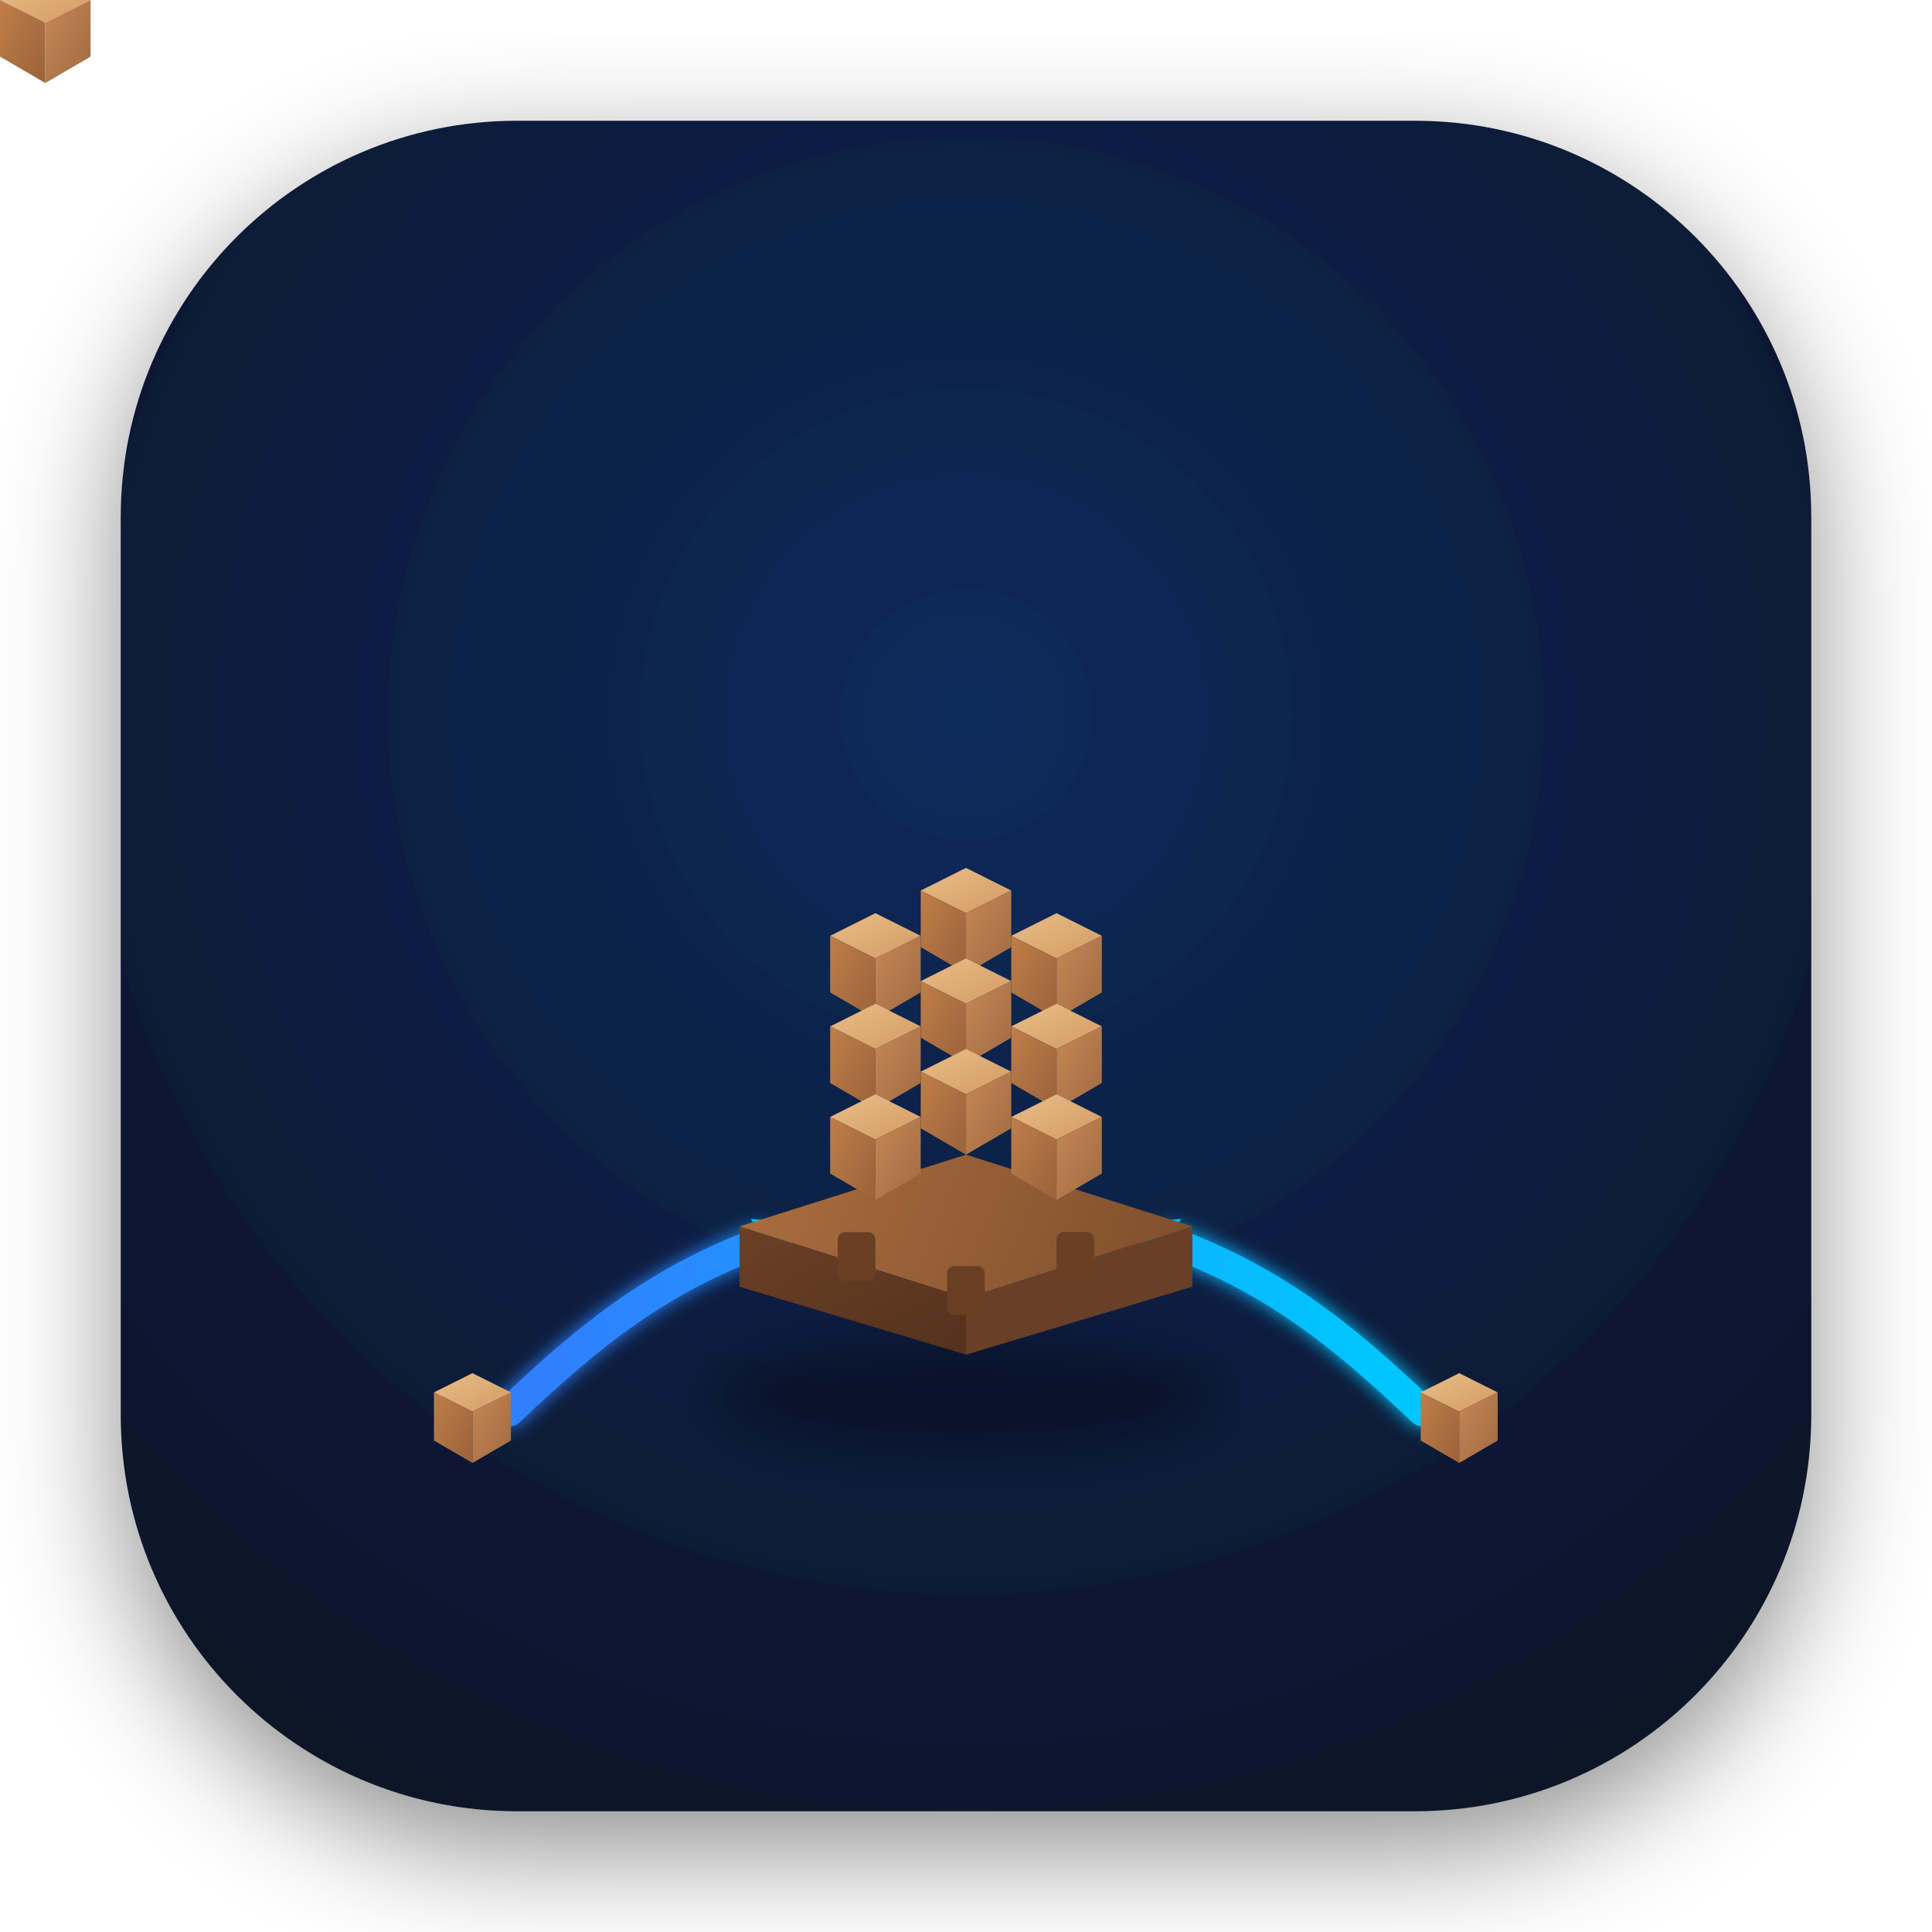
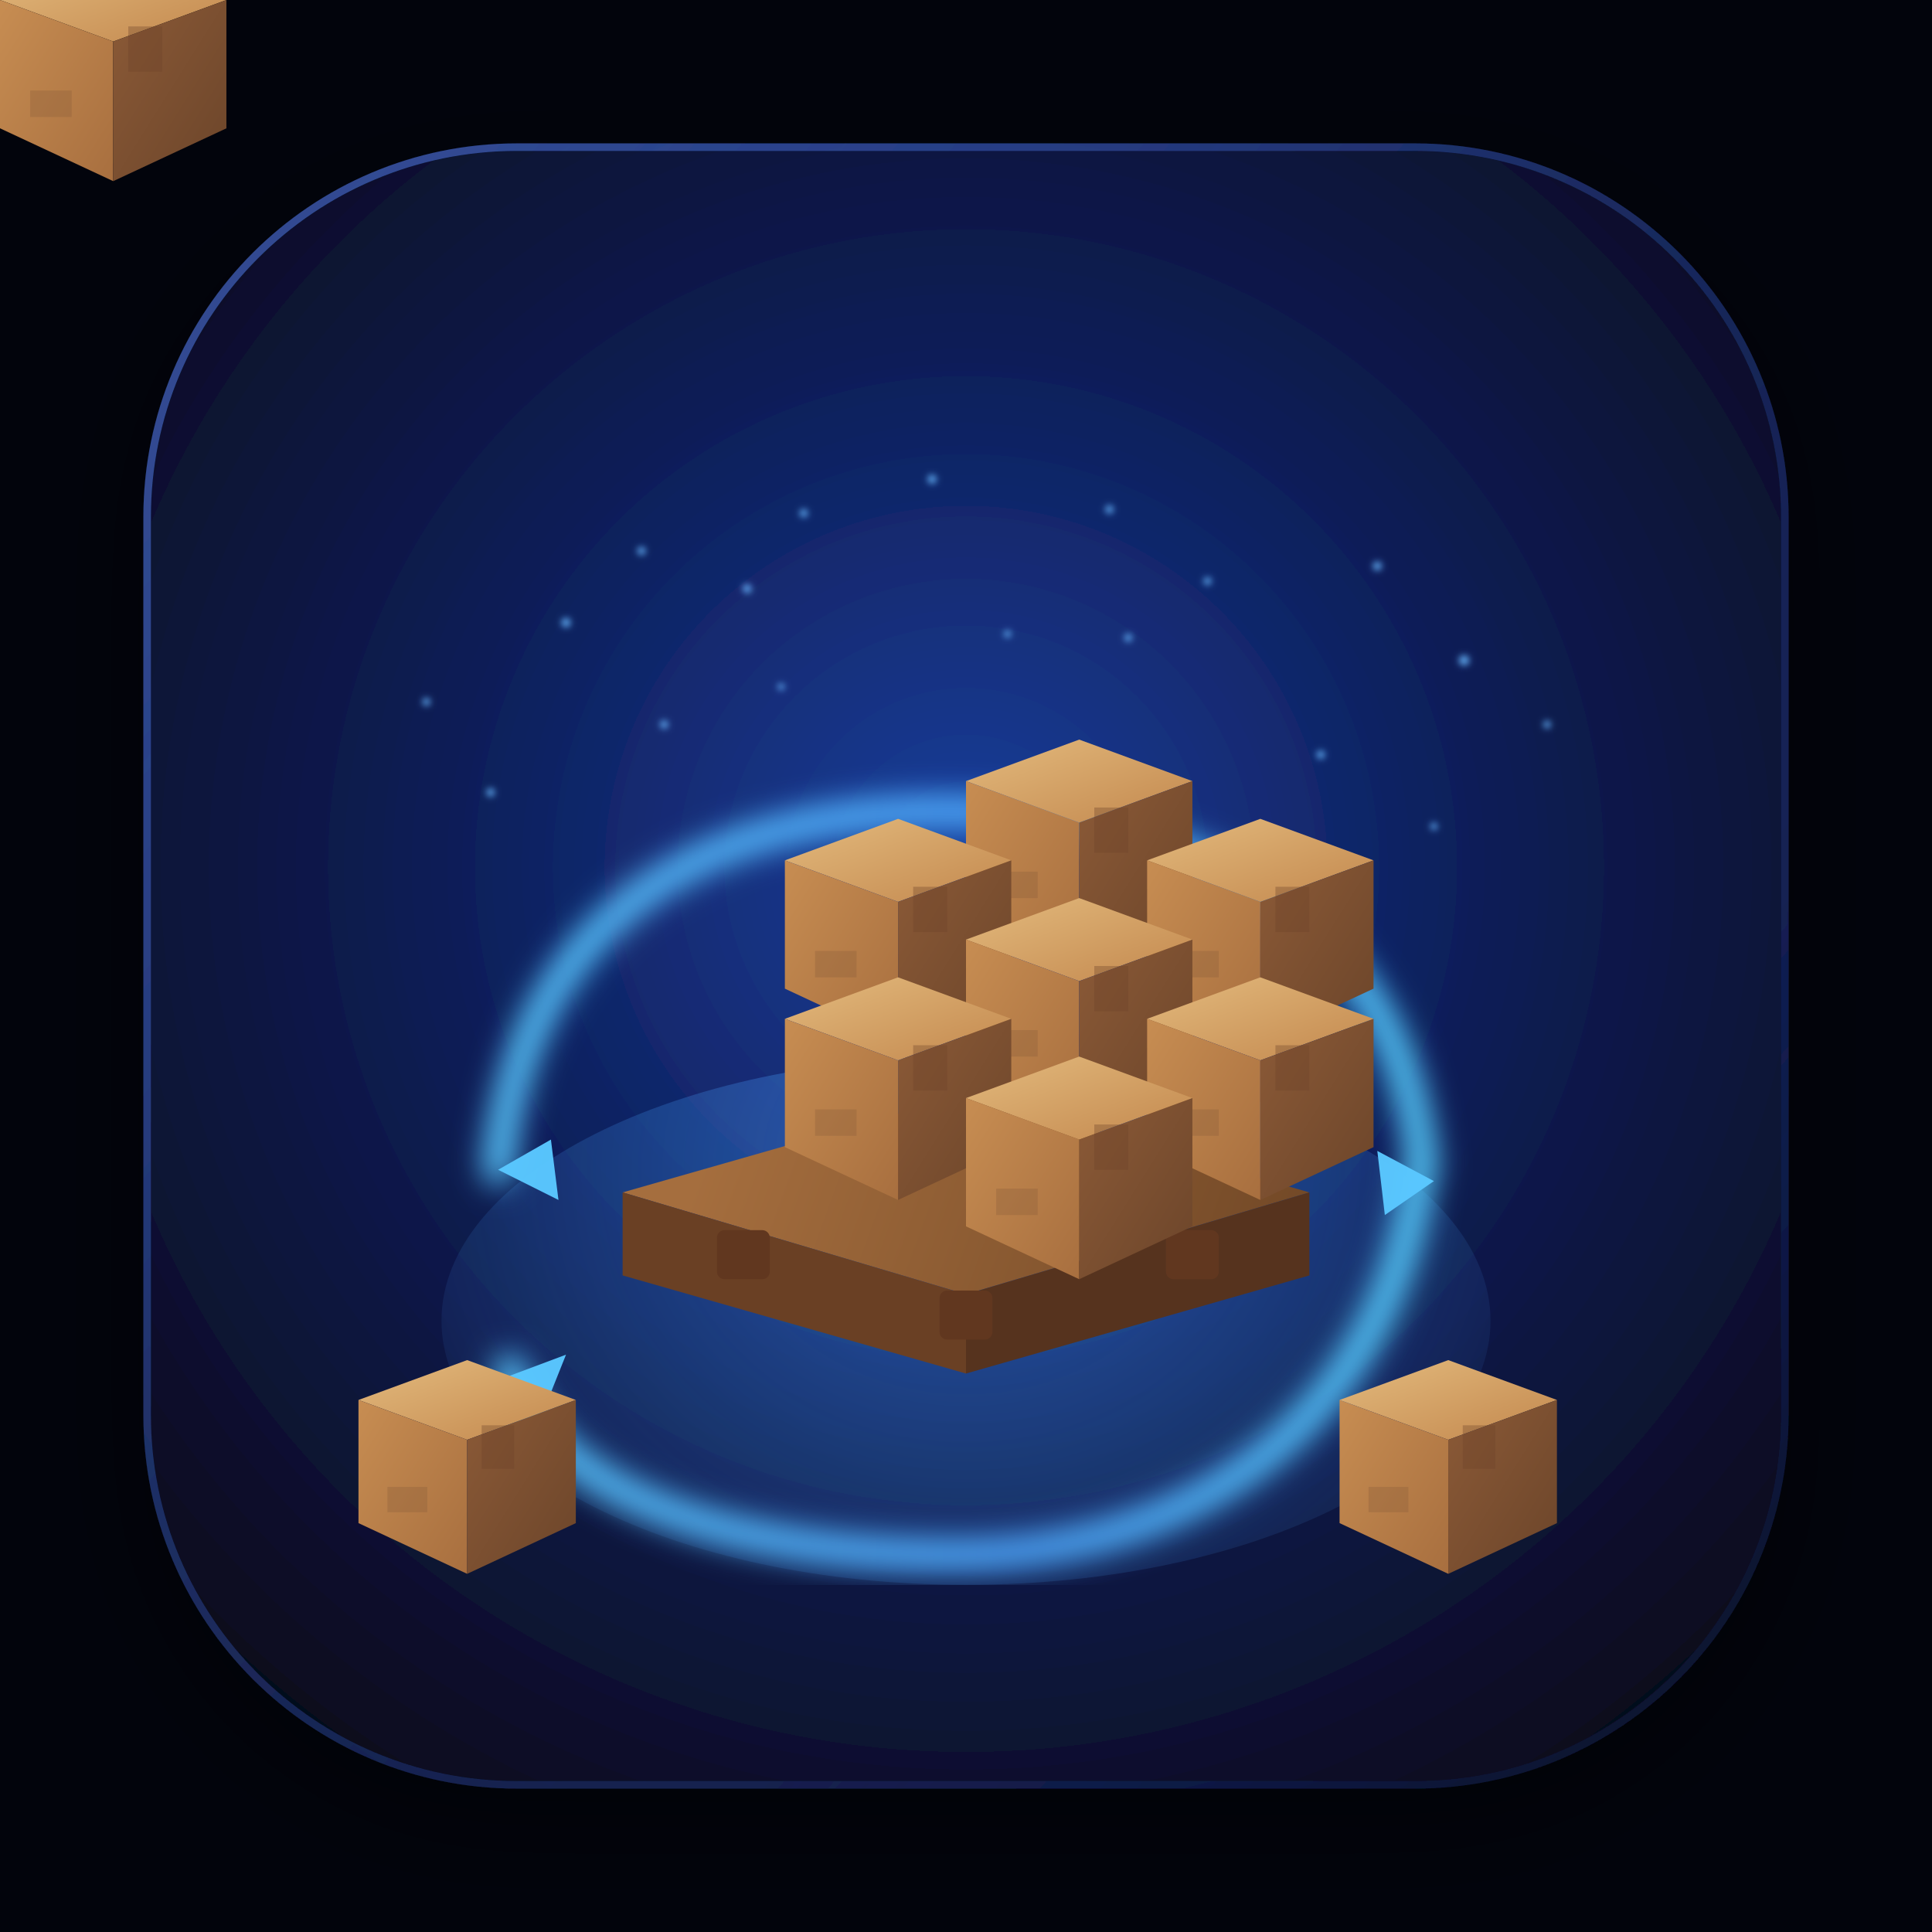
<svg xmlns="http://www.w3.org/2000/svg" width="1024" height="1024" viewBox="0 0 1024 1024" fill="none">
  <defs>
-     <radialGradient id="bgRadial" cx="0" cy="0" r="1" gradientUnits="userSpaceOnUse" gradientTransform="translate(512 380) rotate(90) scale(740)">
-       <stop offset="0" stop-color="#0F2B5C" />
-       <stop offset="1" stop-color="#0A0F1F" />
+     <radialGradient id="bgGlow" cx="0" cy="0" r="1" gradientUnits="userSpaceOnUse" gradientTransform="translate(512 460) rotate(90) scale(620)">
+       <stop offset="0" stop-color="#193F9D" />
+       <stop offset="0.45" stop-color="#0E1D56" />
+       <stop offset="1" stop-color="#050813" />
    </radialGradient>
-     <linearGradient id="arrowGrad" x1="300" y1="720" x2="724" y2="720" gradientUnits="userSpaceOnUse">
-       <stop offset="0" stop-color="#2F80FF" />
-       <stop offset="1" stop-color="#00C6FF" />
+     <linearGradient id="panelEdge" x1="120" y1="180" x2="904" y2="880" gradientUnits="userSpaceOnUse">
+       <stop offset="0" stop-color="#5D89FF" stop-opacity="0.48" />
+       <stop offset="1" stop-color="#1B2B7D" stop-opacity="0.2" />
+     </linearGradient>
+     <linearGradient id="arrowStroke" x1="240" y1="512" x2="784" y2="512" gradientUnits="userSpaceOnUse">
+       <stop offset="0" stop-color="#59CBFF" />
+       <stop offset="0.55" stop-color="#4FA9FF" />
+       <stop offset="1" stop-color="#57D4FF" />
+     </linearGradient>
+     <radialGradient id="arrowHalo" cx="0" cy="0" r="1" gradientUnits="userSpaceOnUse" gradientTransform="translate(512 620) rotate(90) scale(330 370)">
+       <stop offset="0" stop-color="#4AA3FF" stop-opacity="0.42" />
+       <stop offset="1" stop-color="#4AA3FF" stop-opacity="0" />
+     </radialGradient>
+     <linearGradient id="boxFront" x1="0" y1="0" x2="1" y2="1">
+       <stop offset="0" stop-color="#C78D52" />
+       <stop offset="1" stop-color="#A86F3F" />
    </linearGradient>
    <linearGradient id="boxTop" x1="0" y1="0" x2="1" y2="1">
-       <stop offset="0" stop-color="#E9BE88" />
-       <stop offset="1" stop-color="#D39A64" />
+       <stop offset="0" stop-color="#E3BA7D" />
+       <stop offset="1" stop-color="#C3884E" />
    </linearGradient>
-     <linearGradient id="boxLeft" x1="0" y1="0" x2="1" y2="1">
-       <stop offset="0" stop-color="#BF7E48" />
-       <stop offset="1" stop-color="#9A633B" />
+     <linearGradient id="boxSide" x1="0" y1="0" x2="1" y2="1">
+       <stop offset="0" stop-color="#8B5A37" />
+       <stop offset="1" stop-color="#6C452A" />
    </linearGradient>
-     <linearGradient id="boxRight" x1="0" y1="0" x2="1" y2="1">
-       <stop offset="0" stop-color="#C68854" />
-       <stop offset="1" stop-color="#A06A42" />
-     </linearGradient>
-     <linearGradient id="palletTop" x1="402" y1="620" x2="622" y2="710" gradientUnits="userSpaceOnUse">
-       <stop offset="0" stop-color="#A96C3D" />
-       <stop offset="1" stop-color="#7E4E2D" />
-     </linearGradient>
-     <linearGradient id="palletSide" x1="0" y1="0" x2="1" y2="1">
-       <stop offset="0" stop-color="#6B4025" />
-       <stop offset="1" stop-color="#55321D" />
+     <linearGradient id="palletTop" x1="366" y1="632" x2="658" y2="738" gradientUnits="userSpaceOnUse">
+       <stop offset="0" stop-color="#A56E3E" />
+       <stop offset="1" stop-color="#734927" />
    </linearGradient>
    <filter id="panelShadow" x="0" y="0" width="1024" height="1024" filterUnits="userSpaceOnUse" color-interpolation-filters="sRGB">
-       <feDropShadow dx="0" dy="20" stdDeviation="32" flood-color="#000000" flood-opacity="0.45" />
+       <feDropShadow dx="0" dy="18" stdDeviation="28" flood-color="#000000" flood-opacity="0.45" />
    </filter>
-     <filter id="arrowGlow" x="110" y="520" width="804" height="290" filterUnits="userSpaceOnUse" color-interpolation-filters="sRGB">
-       <feGaussianBlur in="SourceGraphic" stdDeviation="5" result="blur" />
-       <feMerge>
-         <feMergeNode in="blur" />
-         <feMergeNode in="SourceGraphic" />
-       </feMerge>
+     <filter id="softGlow" x="120" y="240" width="784" height="600" filterUnits="userSpaceOnUse" color-interpolation-filters="sRGB">
+       <feGaussianBlur stdDeviation="8" />
    </filter>
-     <filter id="softShadow" x="350" y="690" width="324" height="98" filterUnits="userSpaceOnUse" color-interpolation-filters="sRGB">
-       <feGaussianBlur stdDeviation="14" />
+     <filter id="starGlow" x="0" y="0" width="1024" height="1024" filterUnits="userSpaceOnUse" color-interpolation-filters="sRGB">
+       <feGaussianBlur stdDeviation="1.8" />
    </filter>
  </defs>
+   <rect width="1024" height="1024" fill="#02040C" />
  <g filter="url(#panelShadow)">
-     <rect x="64" y="64" width="896" height="896" rx="210" fill="url(#bgRadial)" />
+     <rect x="76" y="76" width="872" height="872" rx="198" fill="url(#bgGlow)" />
+     <rect x="78" y="78" width="868" height="868" rx="196" stroke="url(#panelEdge)" stroke-width="4" />
  </g>
-   <ellipse cx="512" cy="740" rx="132" ry="28" fill="#000000" fill-opacity="0.36" filter="url(#softShadow)" />
-   <g filter="url(#arrowGlow)" stroke="url(#arrowGrad)" stroke-width="16" stroke-linecap="round" stroke-linejoin="round">
-     <path d="M270 748C314 706 350 678 404 658" />
-     <path d="M754 748C710 706 674 678 620 658" />
+   <g opacity="0.86" filter="url(#starGlow)" fill="#67B7FF">
+     <circle cx="300" cy="330" r="2.5" />
+     <circle cx="340" cy="292" r="2.2" />
+     <circle cx="396" cy="312" r="2.4" />
+     <circle cx="260" cy="420" r="2.2" />
+     <circle cx="730" cy="300" r="2.4" />
+     <circle cx="776" cy="350" r="2.8" />
+     <circle cx="700" cy="400" r="2.2" />
+     <circle cx="640" cy="308" r="2.1" />
+     <circle cx="588" cy="270" r="2.2" />
+     <circle cx="426" cy="272" r="2.2" />
+     <circle cx="494" cy="254" r="2.4" />
+     <circle cx="820" cy="384" r="2" />
+     <circle cx="226" cy="372" r="2.1" />
+     <circle cx="352" cy="384" r="2.2" />
+     <circle cx="414" cy="364" r="1.8" />
+     <circle cx="598" cy="338" r="2.1" />
+     <circle cx="534" cy="336" r="1.9" />
+     <circle cx="760" cy="438" r="1.9" />
  </g>
-   <g fill="#00C6FF" opacity="0.95">
-     <path d="M398 646L410 670L428 649Z" />
-     <path d="M626 646L614 670L596 649Z" />
+   <ellipse cx="512" cy="700" rx="278" ry="140" fill="url(#arrowHalo)" />
+   <g filter="url(#softGlow)" fill="none" stroke="url(#arrowStroke)" stroke-width="16" stroke-linecap="round" stroke-linejoin="round">
+     <path d="M264 620C274 500 358 430 500 430C642 430 744 494 754 620" />
+     <path d="M752 622C734 756 628 824 506 824C382 824 290 790 270 726" />
+   </g>
+   <g fill="#59C7FF" opacity="0.97">
+     <path d="M760 626L730 610L734 644Z" />
+     <path d="M268 730L300 718L288 748Z" />
+     <path d="M264 620L296 636L292 604Z" />
  </g>
  <g>
-     <polygon points="392,650 512,612 632,650 512,688" fill="url(#palletTop)" />
-     <polygon points="392,650 512,688 512,718 392,682" fill="url(#palletSide)" />
-     <polygon points="632,650 512,688 512,718 632,682" fill="#674027" />
-     <rect x="444" y="653" width="20" height="26" rx="4" fill="#6A3F23" />
-     <rect x="502" y="671" width="20" height="26" rx="4" fill="#6A3F23" />
-     <rect x="560" y="653" width="20" height="26" rx="4" fill="#6A3F23" />
+     <polygon points="330,632 512,580 694,632 512,686" fill="url(#palletTop)" />
+     <polygon points="330,632 512,686 512,728 330,676" fill="#6A4024" />
+     <polygon points="694,632 512,686 512,728 694,676" fill="#56331E" />
+     <rect x="380" y="652" width="28" height="26" rx="4" fill="#61371F" />
+     <rect x="498" y="684" width="28" height="26" rx="4" fill="#61371F" />
+     <rect x="618" y="652" width="28" height="26" rx="4" fill="#61371F" />
  </g>
-   <g id="cube">
-     <polygon points="0,0 24,-12 48,0 24,12" fill="url(#boxTop)" />
-     <polygon points="0,0 24,12 24,44 0,30" fill="url(#boxLeft)" />
-     <polygon points="48,0 24,12 24,44 48,30" fill="url(#boxRight)" />
+   <g id="crate">
+     <polygon points="0,0 60,-22 120,0 60,22" fill="url(#boxTop)" />
+     <polygon points="0,0 60,22 60,96 0,68" fill="url(#boxFront)" />
+     <polygon points="120,0 60,22 60,96 120,68" fill="url(#boxSide)" />
+     <rect x="68" y="14" width="18" height="24" fill="#6C4128" opacity="0.35" />
+     <rect x="16" y="48" width="22" height="14" fill="#8B5E3A" opacity="0.35" />
  </g>
-   <g transform="translate(440 472)">
-     <use href="#cube" x="48" y="0" />
-     <use href="#cube" x="96" y="24" />
-     <use href="#cube" x="0" y="24" />
-     <use href="#cube" x="48" y="48" />
-     <use href="#cube" x="96" y="72" />
-     <use href="#cube" x="0" y="72" />
-     <use href="#cube" x="48" y="96" />
-     <use href="#cube" x="96" y="120" />
-     <use href="#cube" x="0" y="120" />
+   <g transform="translate(352 414)">
+     <use href="#crate" x="160" y="0" />
+     <use href="#crate" x="64" y="42" />
+     <use href="#crate" x="256" y="42" />
+     <use href="#crate" x="160" y="84" />
+     <use href="#crate" x="64" y="126" />
+     <use href="#crate" x="256" y="126" />
+     <use href="#crate" x="160" y="168" />
  </g>
-   <g transform="translate(230 738) scale(0.85)">
-     <use href="#cube" />
+   <g transform="translate(190 742) scale(0.96)">
+     <use href="#crate" />
  </g>
-   <g transform="translate(753 738) scale(0.85)">
-     <use href="#cube" />
+   <g transform="translate(710 742) scale(0.96)">
+     <use href="#crate" />
  </g>
</svg>
